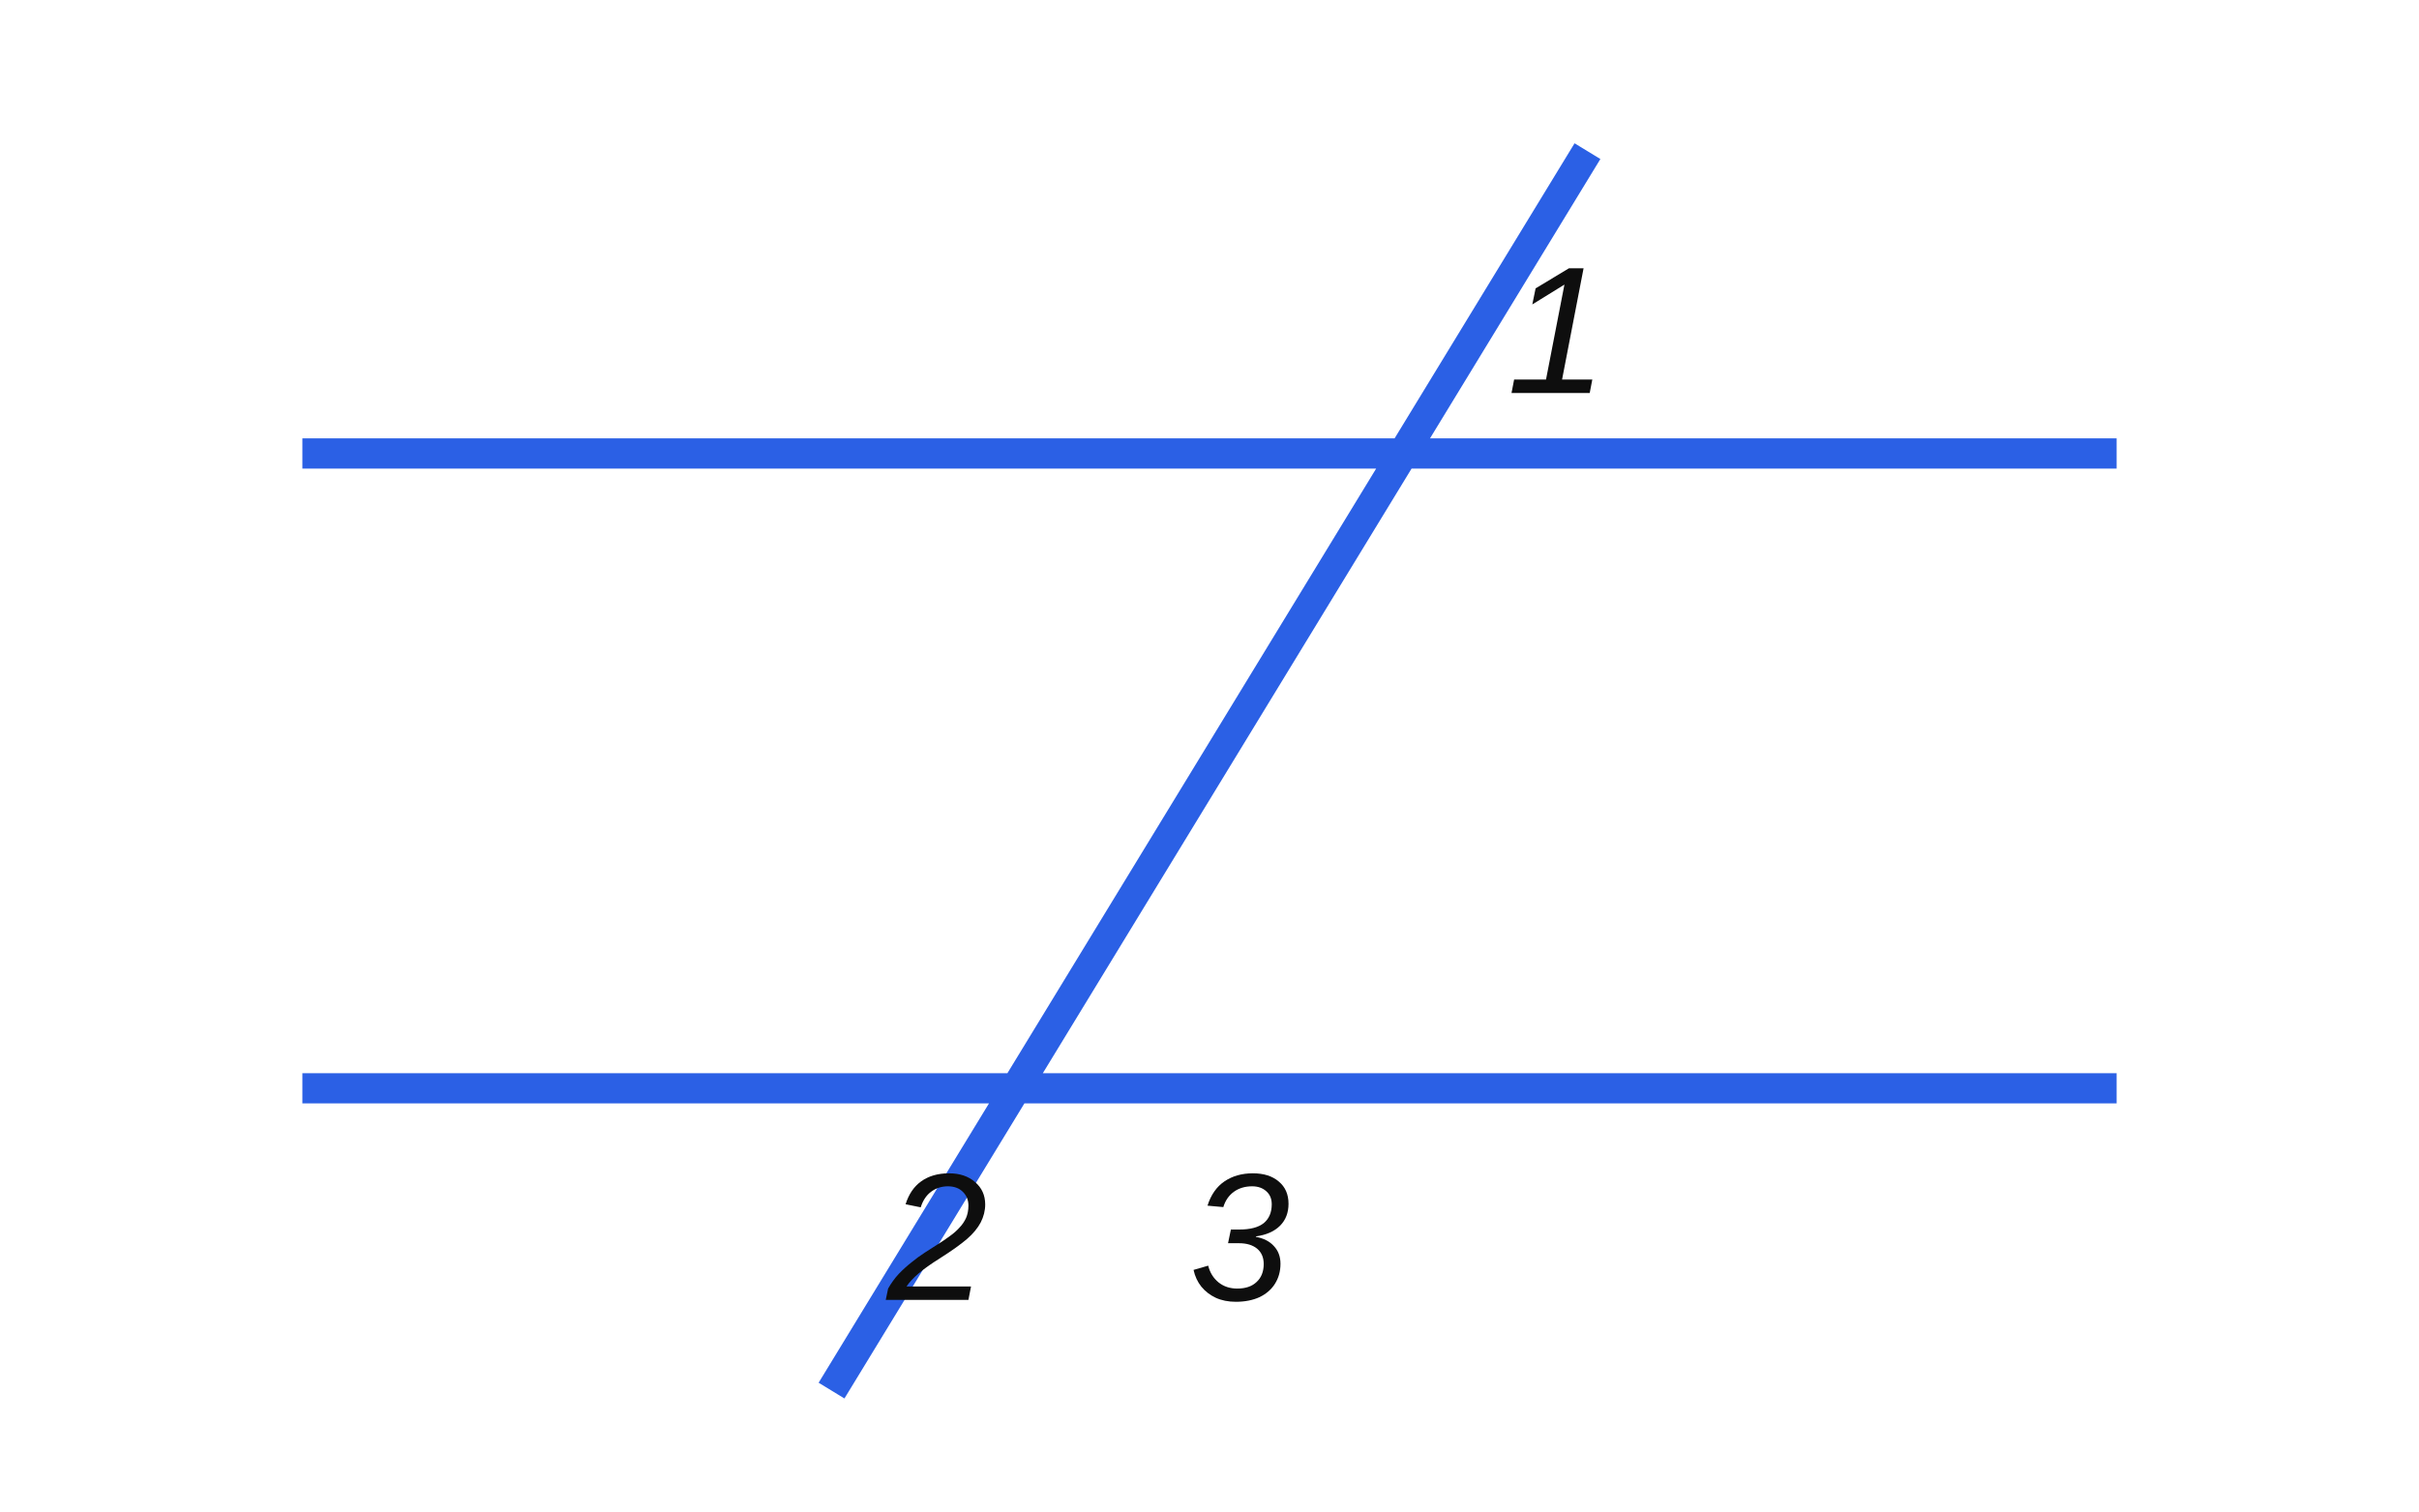
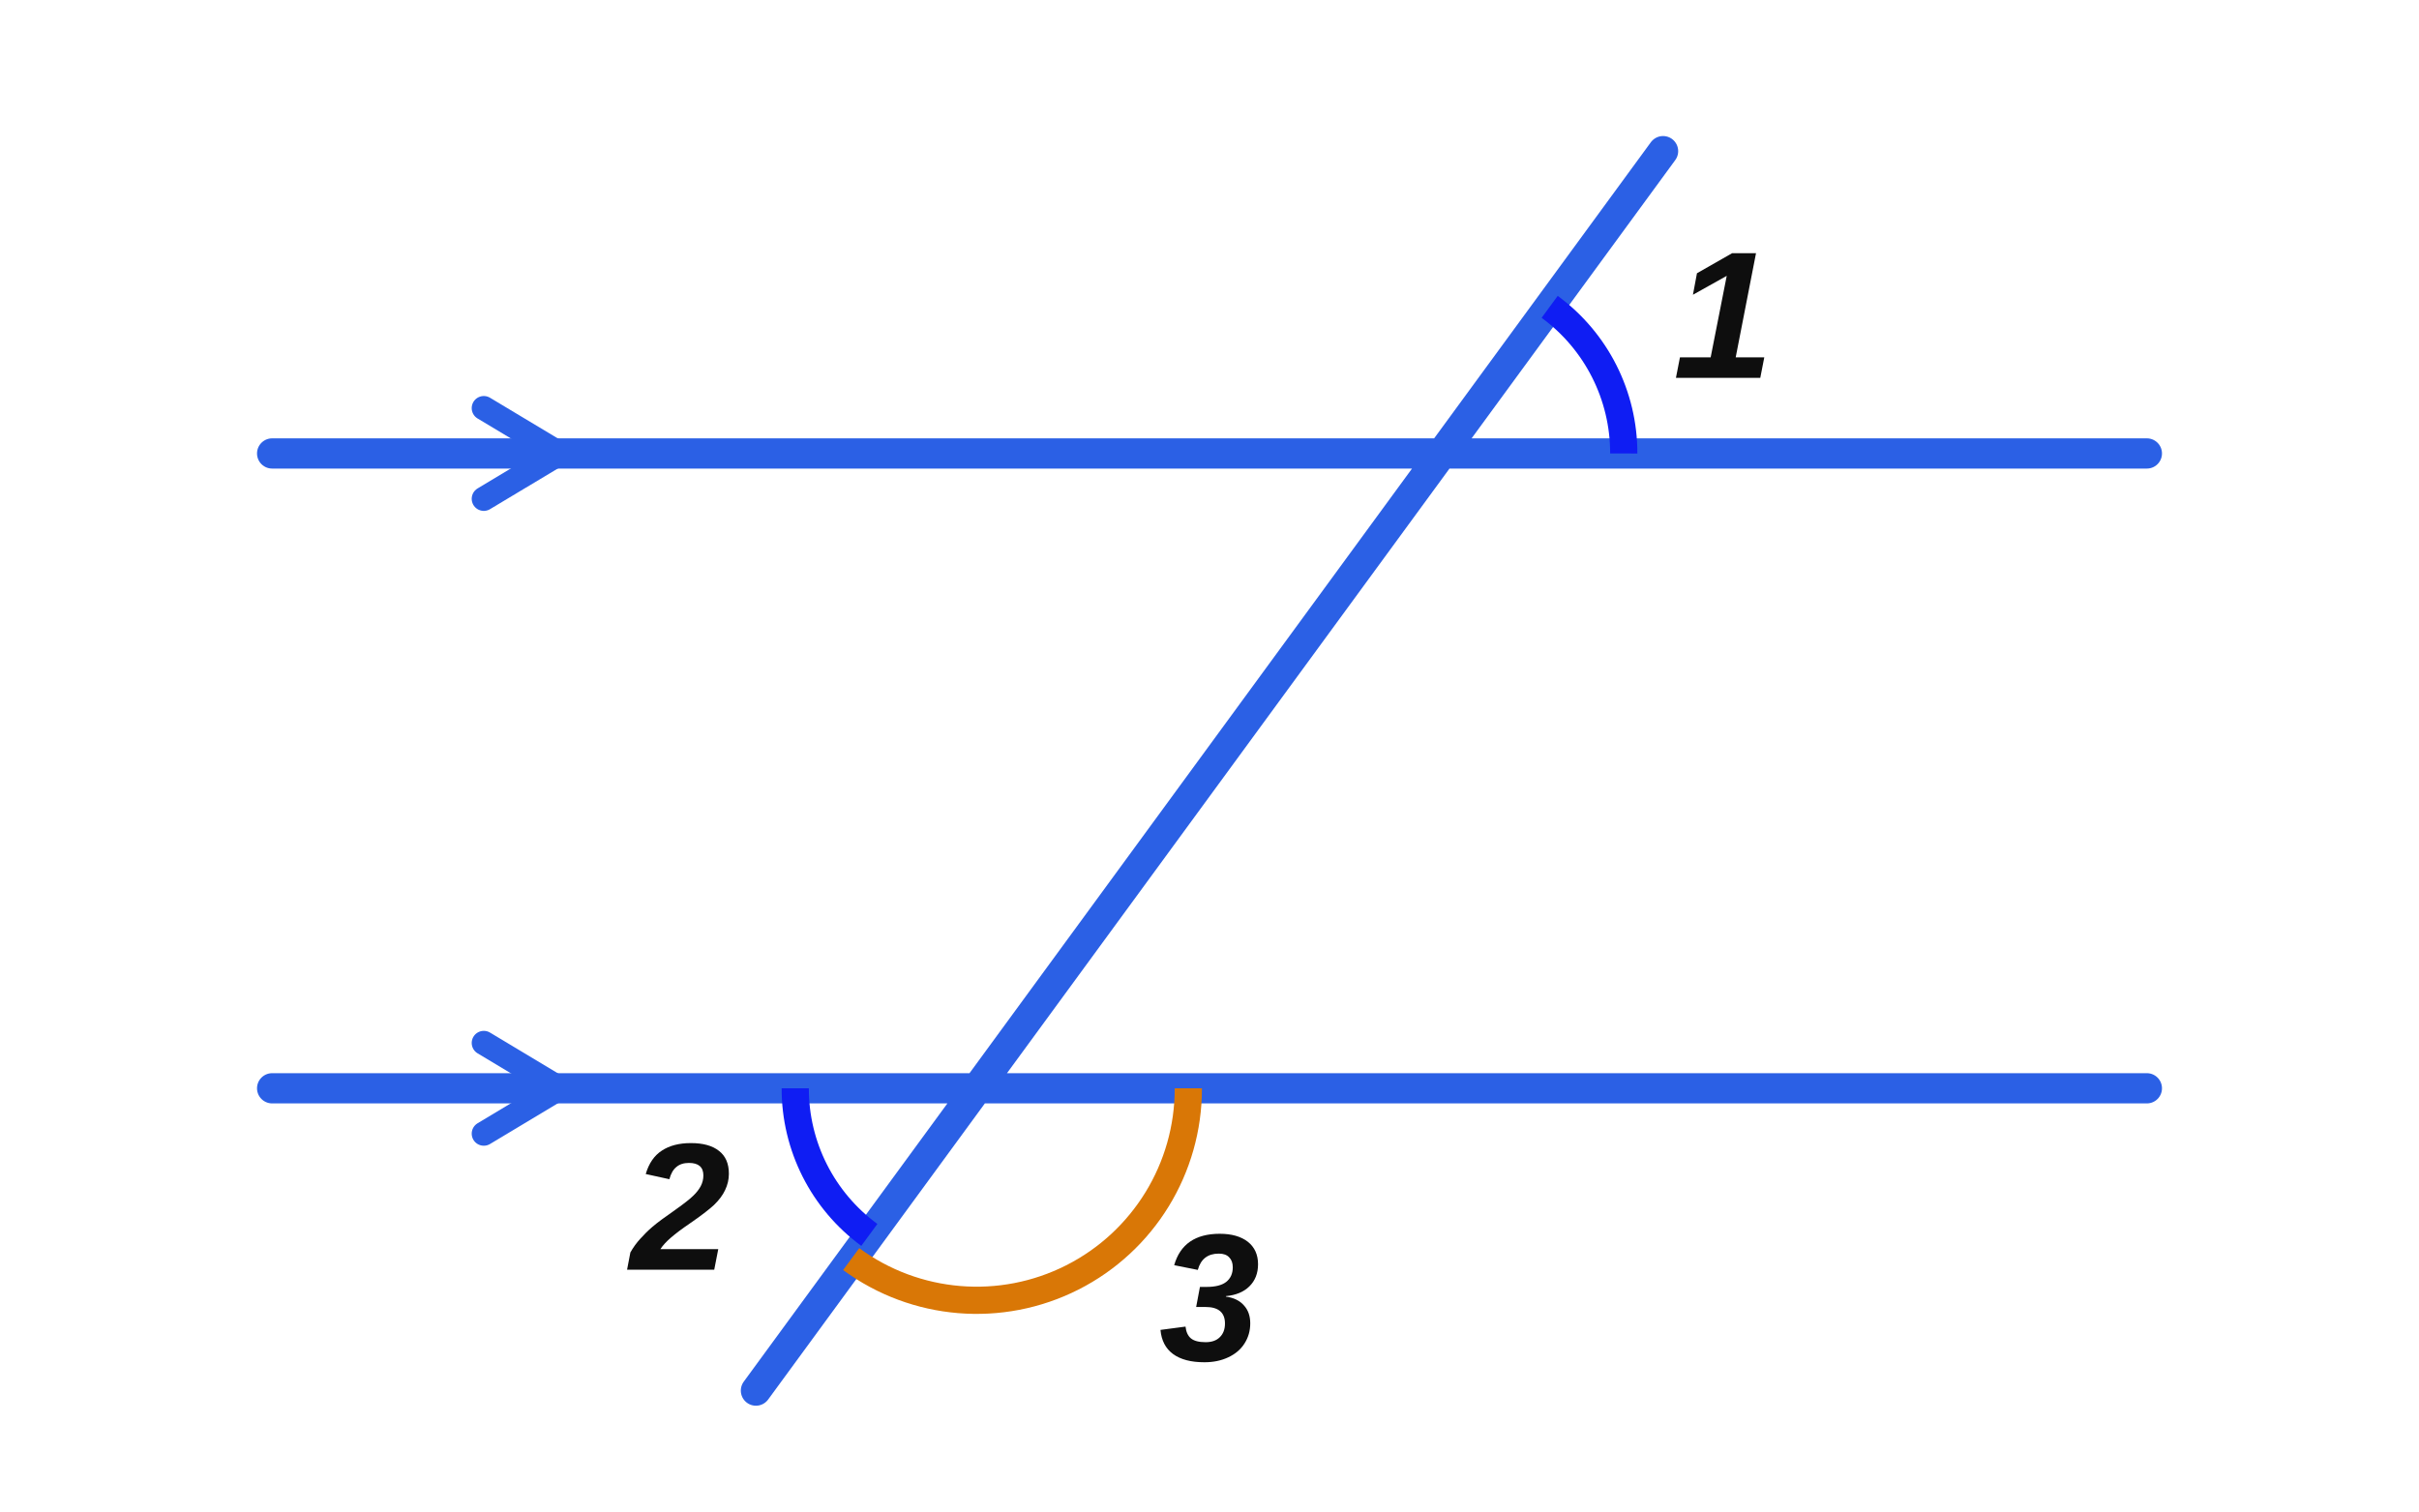
<svg xmlns="http://www.w3.org/2000/svg" viewBox="0 0 160 100">
-   <path d="M20 30H140M20 72H140M55 92L105 10" fill="none" stroke="#2B60E5" stroke-width="2" />
-   <text x="103" y="26" text-anchor="middle" font-family="Arial, sans-serif" font-size="12" font-style="italic" fill="#0E0E0E">1</text>
-   <text x="62" y="86" text-anchor="middle" font-family="Arial, sans-serif" font-size="12" font-style="italic" fill="#0E0E0E">2</text>
-   <text x="82" y="86" text-anchor="middle" font-family="Arial, sans-serif" font-size="12" font-style="italic" fill="#0E0E0E">3</text>
+   <path d="M18 30H142M18 72H142M50 92L110 10" fill="none" stroke="#2B60E5" stroke-width="2" stroke-linecap="round" />
+   <path d="M32 27L37 30L32 33M32 69L37 72L32 75" fill="none" stroke="#2B60E5" stroke-width="1.6" stroke-linecap="round" stroke-linejoin="round" />
+   <path d="M102.5 20.3A12 12 0 0 1 107.4 30" fill="none" stroke="#0F1DF3" stroke-width="1.8" />
+   <path d="M52.6 72A12 12 0 0 0 57.5 81.7" fill="none" stroke="#0F1DF3" stroke-width="1.8" />
+   <path d="M56.3 83.3A14 14 0 0 0 78.6 72" fill="none" stroke="#D97706" stroke-width="1.8" />
+   <text x="114" y="25" text-anchor="middle" font-family="Arial, sans-serif" font-size="12" font-style="italic" font-weight="700" fill="#0E0E0E">1</text>
+   <text x="45" y="84" text-anchor="middle" font-family="Arial, sans-serif" font-size="12" font-style="italic" font-weight="700" fill="#0E0E0E">2</text>
+   <text x="80" y="90" text-anchor="middle" font-family="Arial, sans-serif" font-size="12" font-style="italic" font-weight="700" fill="#0E0E0E">3</text>
</svg>
